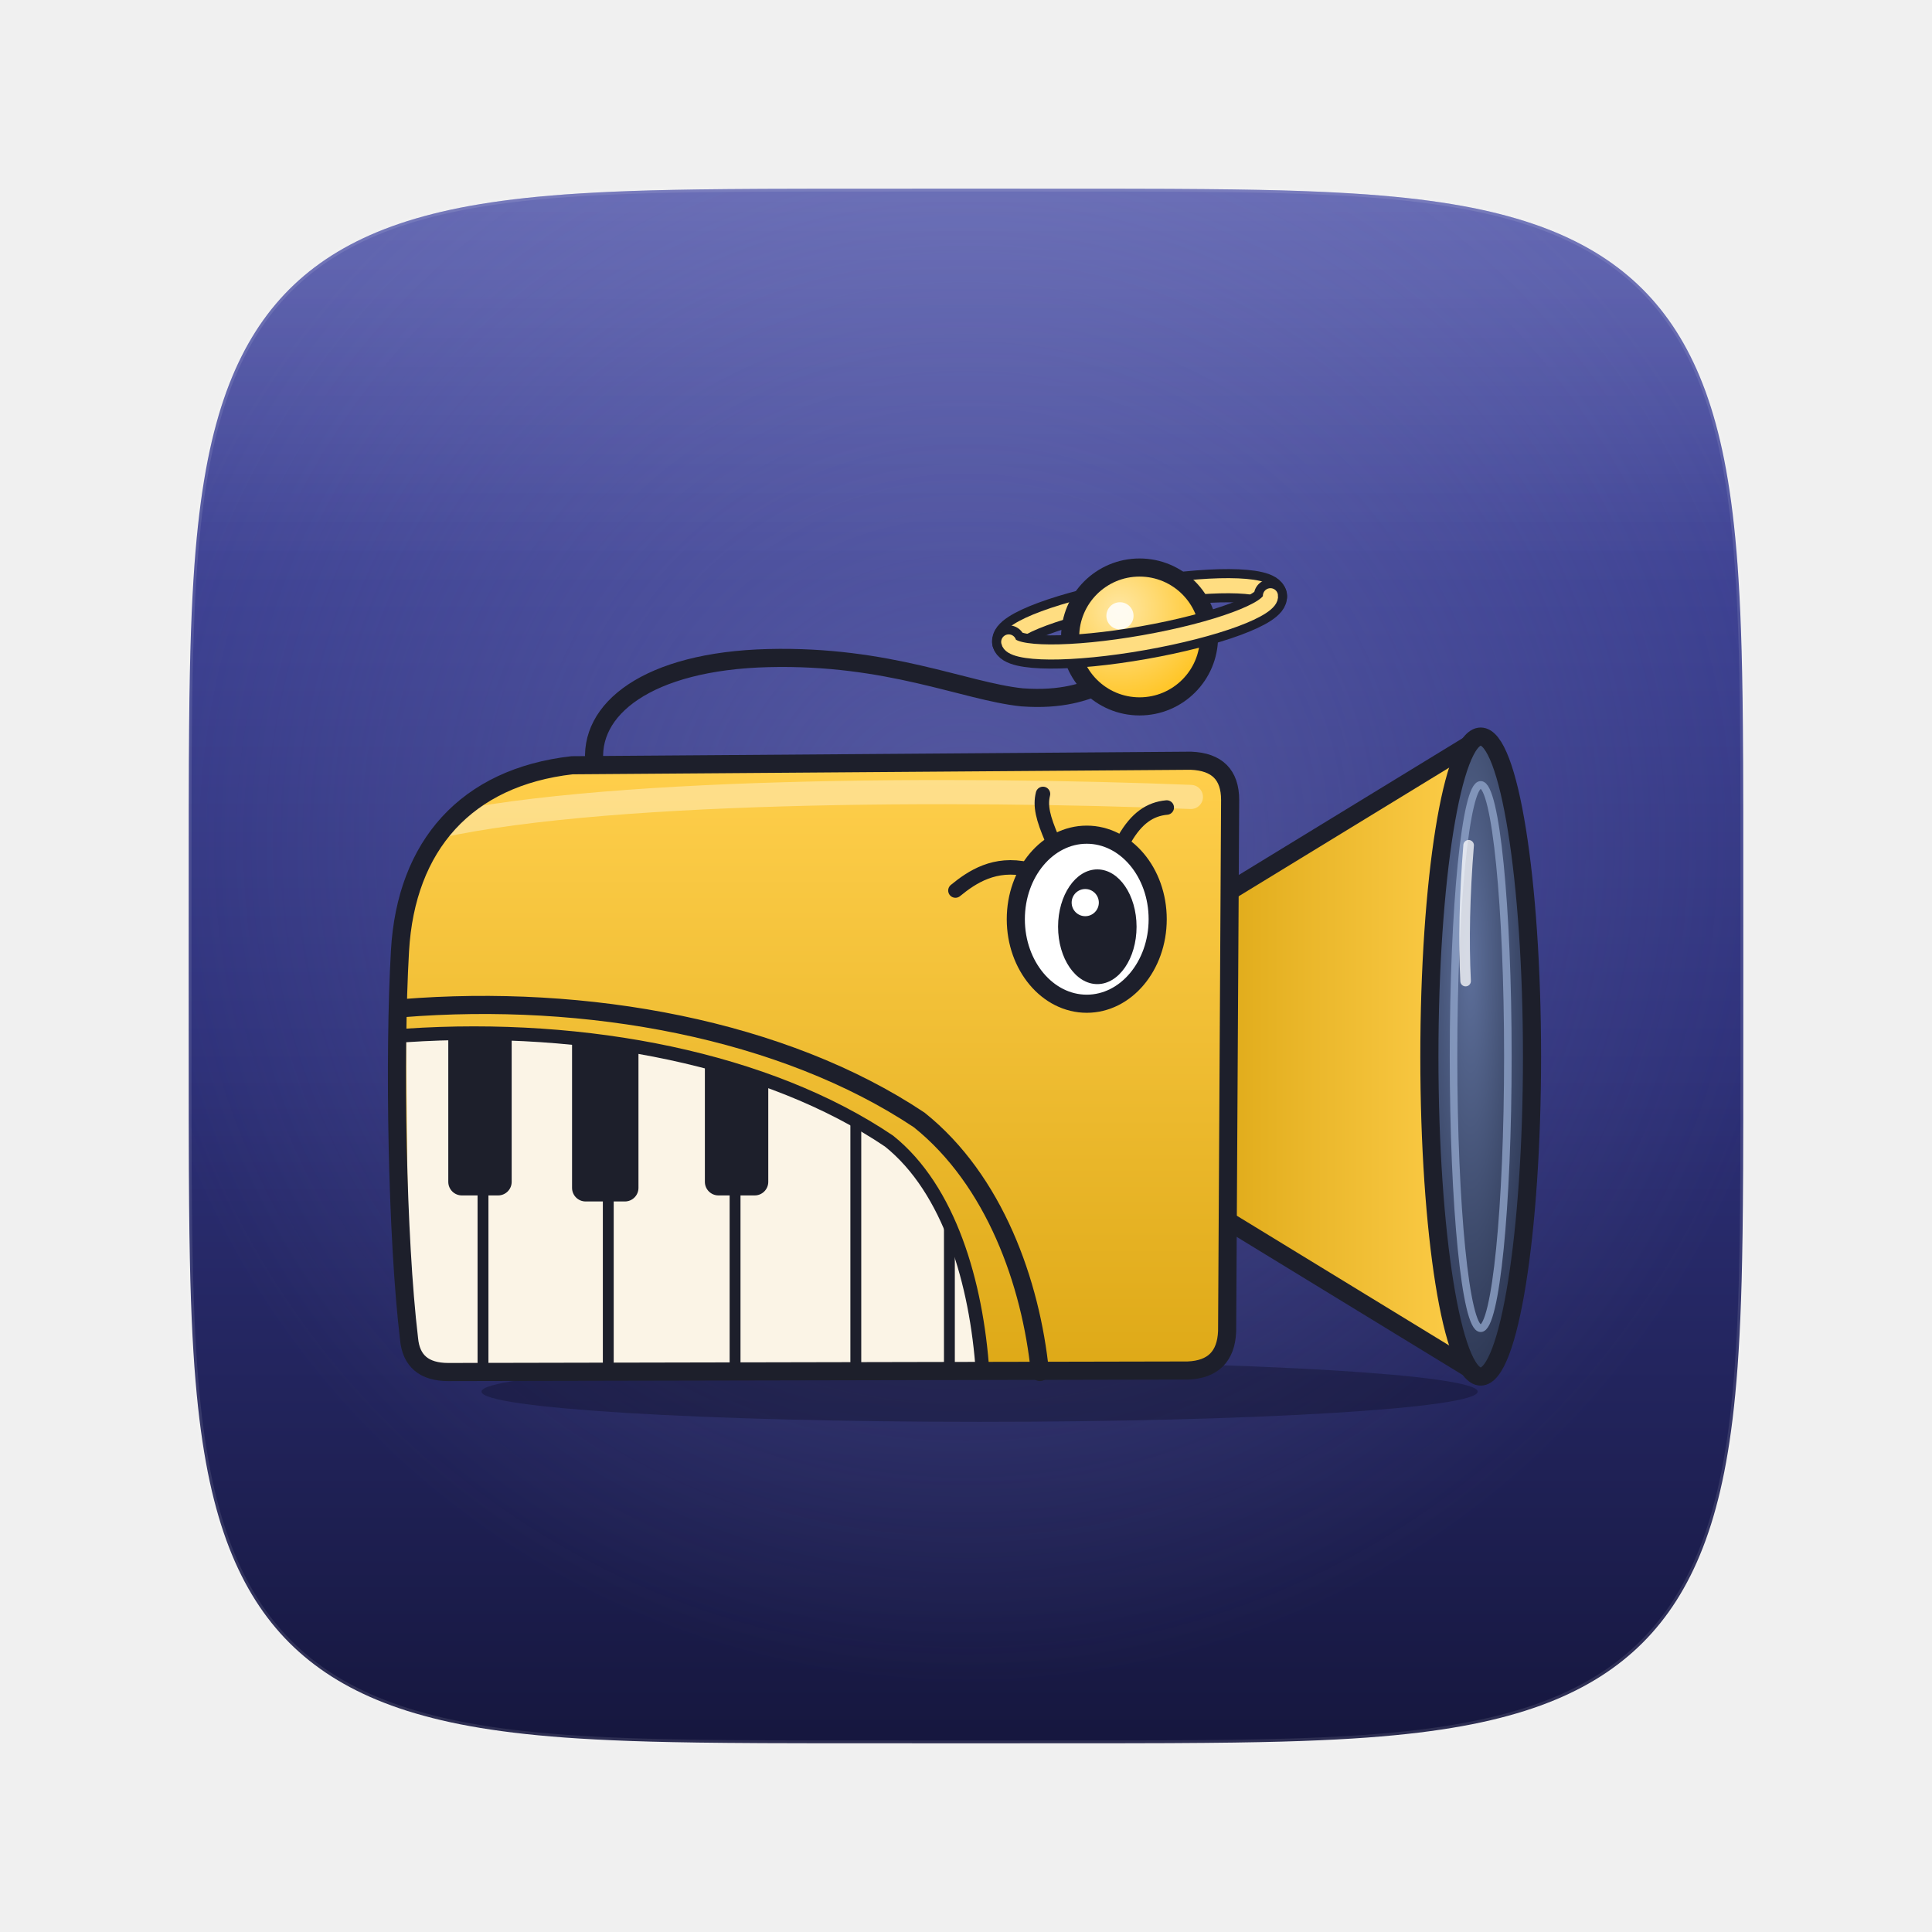
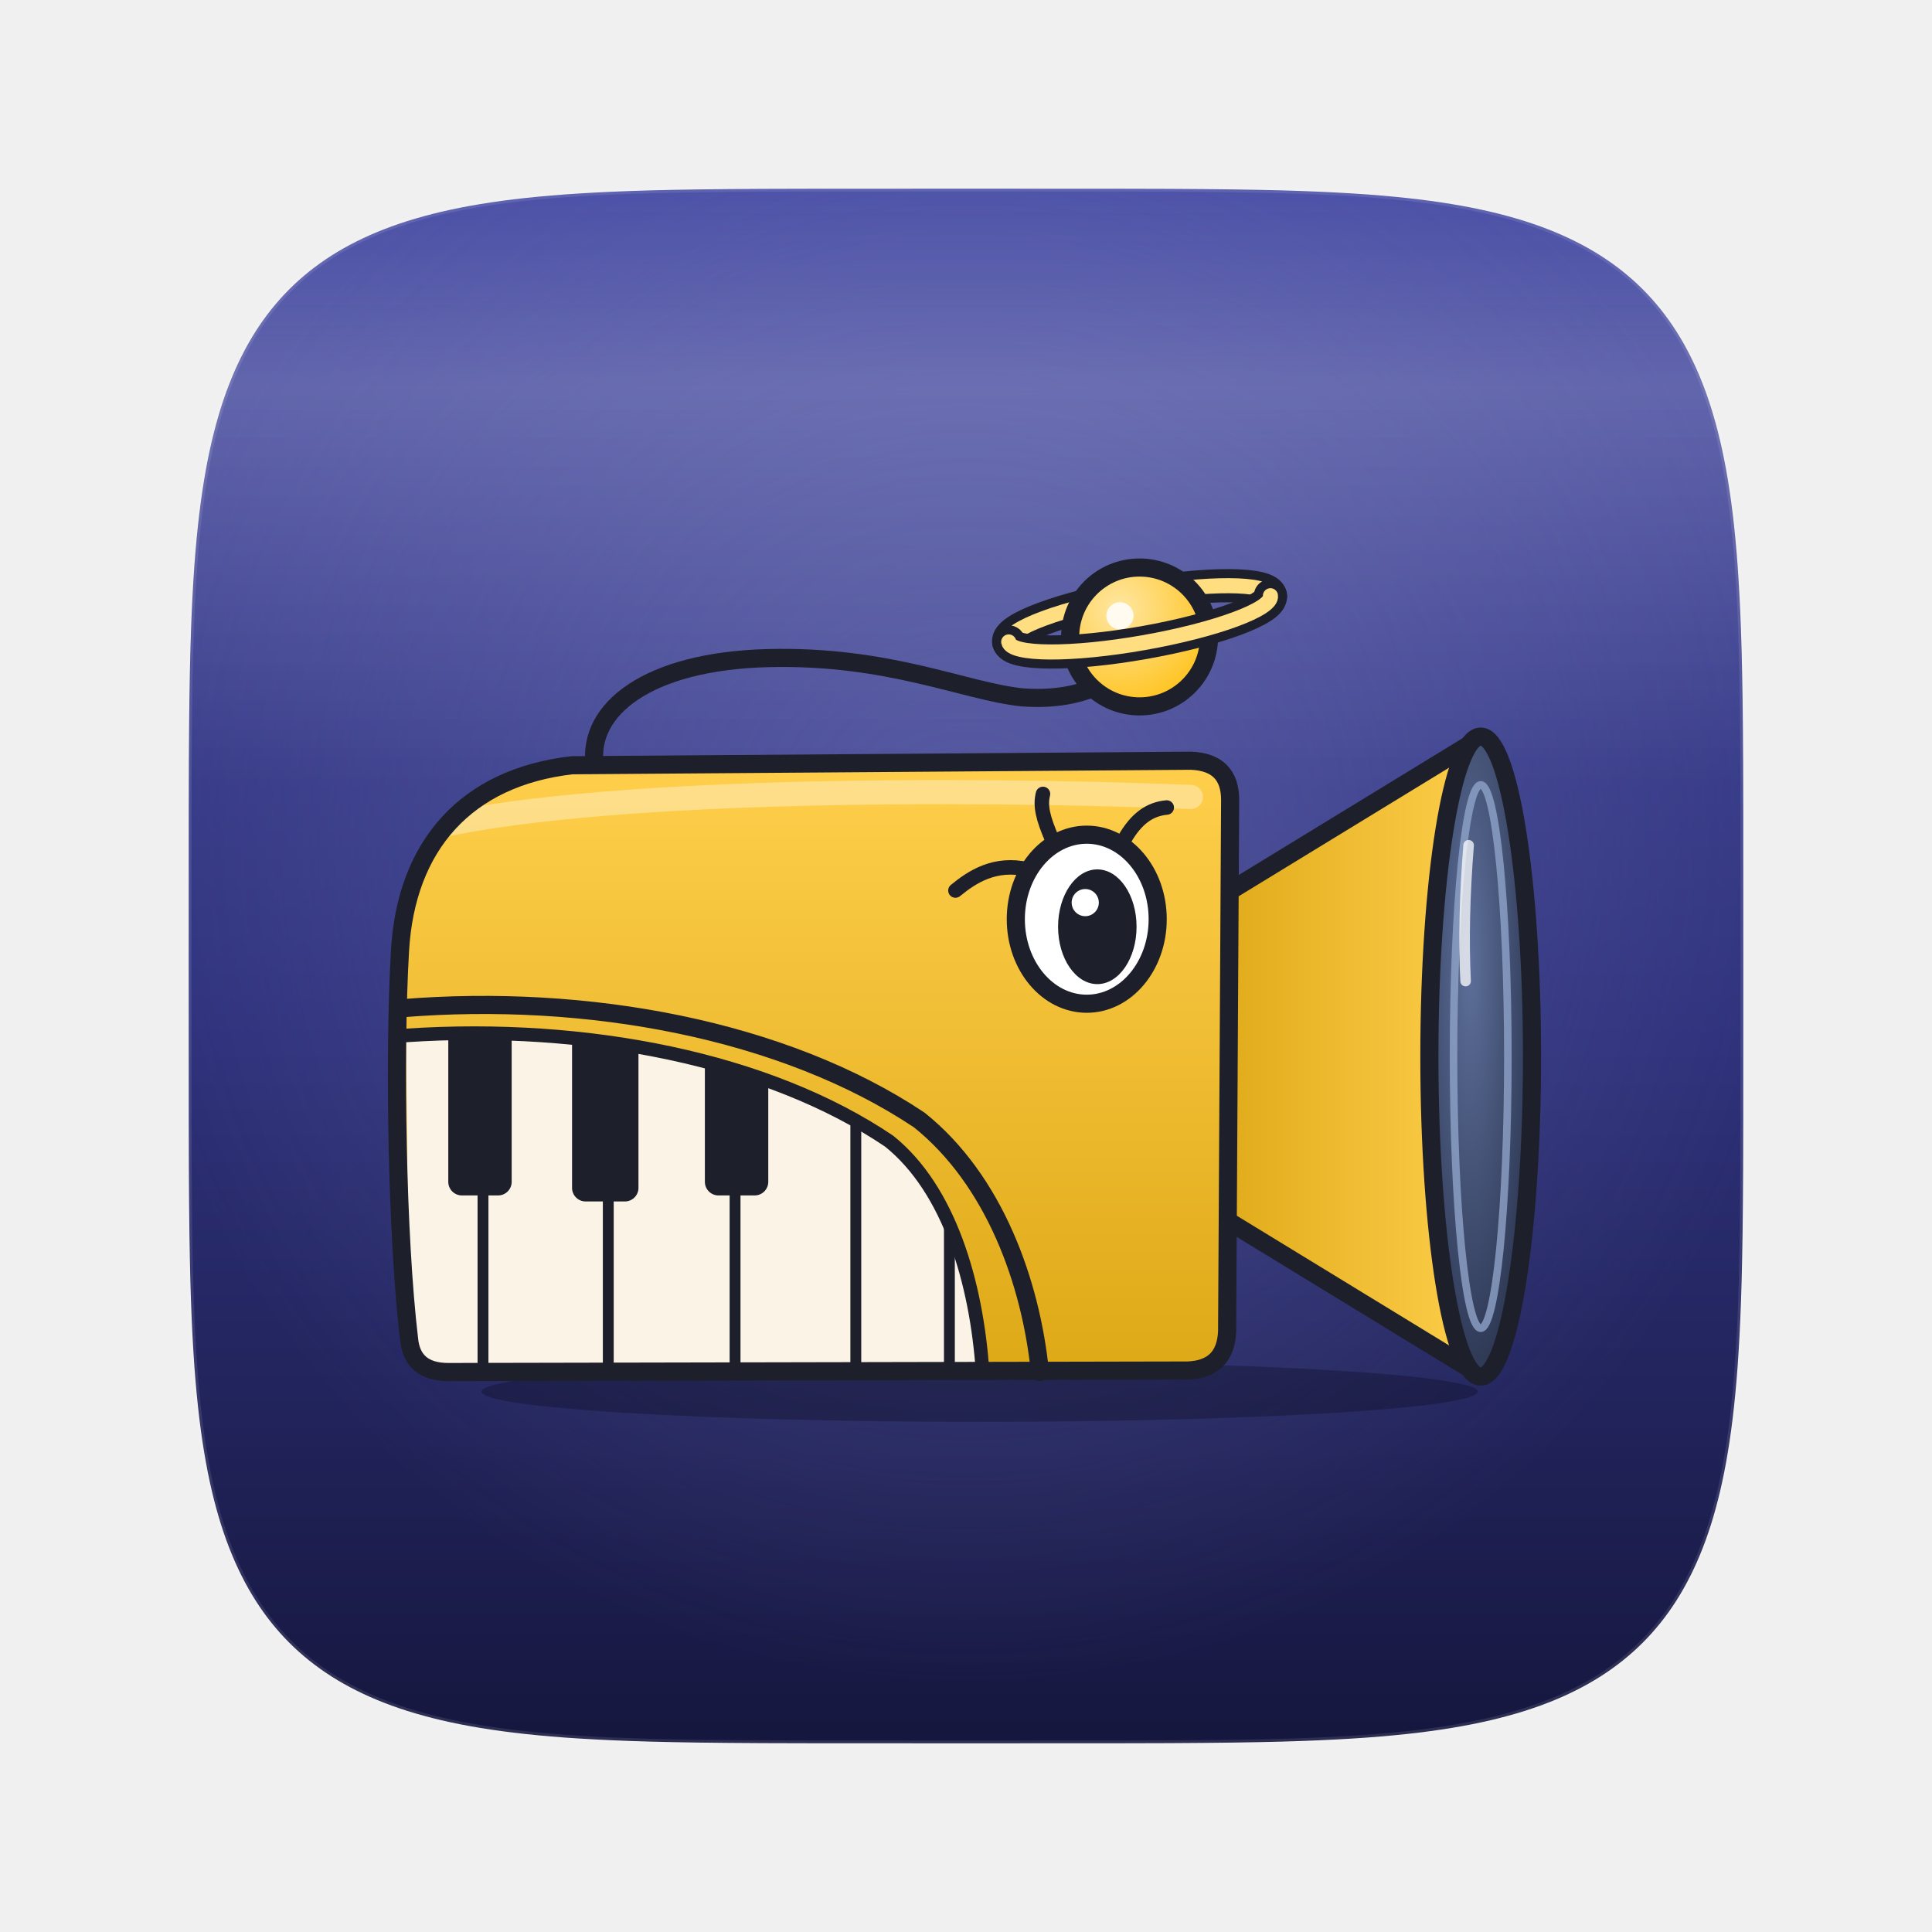
<svg xmlns="http://www.w3.org/2000/svg" width="1024" height="1024" viewBox="0 0 1024 1024">
  <defs>
    <linearGradient id="plate" x1="0" y1="0" x2="0" y2="1">
      <stop offset="0" stop-color="#4a4fa6" />
      <stop offset="0.55" stop-color="#2e317a" />
      <stop offset="1" stop-color="#16173f" />
    </linearGradient>
    <radialGradient id="glow" cx="0.5" cy="0.42" r="0.55">
      <stop offset="0" stop-color="#777bbc" stop-opacity="0.45" />
      <stop offset="1" stop-color="#777bbc" stop-opacity="0" />
    </radialGradient>
    <linearGradient id="bodyg" x1="0" y1="0" x2="0" y2="1">
      <stop offset="0" stop-color="#ffbb33" />
      <stop offset="0.6" stop-color="#f7a600" />
      <stop offset="1" stop-color="#e58a00" />
    </linearGradient>
    <linearGradient id="lensbody" x1="0" y1="0" x2="0" y2="1">
      <stop offset="0" stop-color="#ffb21f" />
      <stop offset="1" stop-color="#dc8300" />
    </linearGradient>
    <linearGradient id="keysg" x1="0" y1="0" x2="0" y2="1">
      <stop offset="0" stop-color="#fffaf0" />
      <stop offset="1" stop-color="#eadfc9" />
    </linearGradient>
    <linearGradient id="blackk" x1="0" y1="0" x2="0" y2="1">
      <stop offset="0" stop-color="#2a2f3d" />
      <stop offset="1" stop-color="#141824" />
    </linearGradient>
    <radialGradient id="glass" cx="0.35" cy="0.3" r="0.9">
      <stop offset="0" stop-color="#5d7898" />
      <stop offset="0.5" stop-color="#2c3e58" />
      <stop offset="1" stop-color="#151d2d" />
    </radialGradient>
    <radialGradient id="eyew" cx="0.4" cy="0.35" r="0.7">
      <stop offset="0" stop-color="#ffffff" />
      <stop offset="1" stop-color="#ece6da" />
    </radialGradient>
    <radialGradient id="ball" cx="0.35" cy="0.3" r="0.8">
      <stop offset="0" stop-color="#ffd27a" />
      <stop offset="1" stop-color="#f08f00" />
    </radialGradient>
    <linearGradient id="sheen" x1="0" y1="0" x2="0" y2="1">
-       <stop offset="0" stop-color="#ffffff" stop-opacity="0.16" />
-       <stop offset="0.5" stop-color="#ffffff" stop-opacity="0" />
+       <stop offset="0" stop-color="#ffffff" stop-opacity="0" />
+       <stop offset="0.25" stop-color="#ffffff" stop-opacity="0.16" />
+       <stop offset="0.75" stop-color="#ffffff" stop-opacity="0" />
    </linearGradient>
    <filter id="drop" x="-20%" y="-20%" width="140%" height="150%">
      <feGaussianBlur in="SourceAlpha" stdDeviation="14" />
      <feOffset dy="12" result="b" />
      <feComponentTransfer>
        <feFuncA type="linear" slope="0.35" />
      </feComponentTransfer>
      <feMerge>
        <feMergeNode />
        <feMergeNode in="SourceGraphic" />
      </feMerge>
    </filter>
    <clipPath id="plateclip">
      <path d="M924.00,512.00 L923.97,593.59 L923.90,619.65 L923.77,638.60 L923.60,654.01 L923.37,667.24 L923.10,678.95 L922.77,689.52 L922.39,699.21 L921.96,708.17 L921.48,716.53 L920.96,724.39 L920.37,731.81 L919.74,738.85 L919.06,745.54 L918.33,751.94 L917.54,758.06 L916.70,763.93 L915.81,769.57 L914.87,775.00 L913.88,780.24 L912.83,785.29 L911.73,790.18 L910.57,794.91 L909.36,799.49 L908.10,803.93 L906.79,808.23 L905.41,812.41 L903.99,816.47 L902.50,820.41 L900.96,824.24 L899.37,827.96 L897.71,831.58 L896.00,835.10 L894.23,838.53 L892.40,841.86 L890.51,845.11 L888.56,848.27 L886.55,851.34 L884.48,854.33 L882.34,857.24 L880.14,860.08 L877.87,862.83 L875.54,865.52 L873.14,868.13 L870.67,870.67 L868.13,873.14 L865.52,875.54 L862.83,877.87 L860.08,880.14 L857.24,882.34 L854.33,884.48 L851.34,886.55 L848.27,888.56 L845.11,890.51 L841.86,892.40 L838.53,894.23 L835.10,896.00 L831.58,897.71 L827.96,899.37 L824.24,900.96 L820.41,902.50 L816.47,903.99 L812.41,905.41 L808.23,906.79 L803.93,908.10 L799.49,909.36 L794.91,910.57 L790.18,911.73 L785.29,912.83 L780.24,913.88 L775.00,914.87 L769.57,915.81 L763.93,916.70 L758.06,917.54 L751.94,918.33 L745.54,919.06 L738.85,919.74 L731.81,920.37 L724.39,920.96 L716.53,921.48 L708.17,921.96 L699.21,922.39 L689.52,922.77 L678.95,923.10 L667.24,923.37 L654.01,923.60 L638.60,923.77 L619.65,923.90 L593.59,923.97 L512.00,924.00 L430.41,923.97 L404.35,923.90 L385.40,923.77 L369.99,923.60 L356.76,923.37 L345.05,923.10 L334.48,922.77 L324.79,922.39 L315.83,921.96 L307.47,921.48 L299.61,920.96 L292.19,920.37 L285.15,919.74 L278.46,919.06 L272.06,918.33 L265.94,917.54 L260.07,916.70 L254.43,915.81 L249.00,914.87 L243.76,913.88 L238.71,912.83 L233.82,911.73 L229.09,910.57 L224.51,909.36 L220.07,908.10 L215.77,906.79 L211.59,905.41 L207.53,903.99 L203.59,902.50 L199.76,900.96 L196.04,899.37 L192.42,897.71 L188.90,896.00 L185.47,894.23 L182.14,892.40 L178.89,890.51 L175.73,888.56 L172.66,886.55 L169.67,884.48 L166.76,882.34 L163.92,880.14 L161.17,877.87 L158.48,875.54 L155.87,873.14 L153.33,870.67 L150.86,868.13 L148.46,865.52 L146.13,862.83 L143.86,860.08 L141.66,857.24 L139.52,854.33 L137.45,851.34 L135.44,848.27 L133.49,845.11 L131.60,841.86 L129.77,838.53 L128.00,835.10 L126.29,831.58 L124.63,827.96 L123.04,824.24 L121.50,820.41 L120.01,816.47 L118.59,812.41 L117.21,808.23 L115.90,803.93 L114.64,799.49 L113.43,794.91 L112.27,790.18 L111.17,785.29 L110.12,780.24 L109.13,775.00 L108.19,769.57 L107.30,763.93 L106.46,758.06 L105.67,751.94 L104.94,745.54 L104.26,738.85 L103.63,731.81 L103.04,724.39 L102.52,716.53 L102.04,708.17 L101.61,699.21 L101.23,689.52 L100.90,678.95 L100.63,667.24 L100.40,654.01 L100.23,638.60 L100.10,619.65 L100.03,593.59 L100.00,512.00 L100.03,430.41 L100.10,404.35 L100.23,385.40 L100.40,369.99 L100.63,356.76 L100.90,345.05 L101.23,334.48 L101.61,324.79 L102.04,315.83 L102.52,307.47 L103.04,299.61 L103.63,292.19 L104.26,285.15 L104.94,278.46 L105.67,272.06 L106.46,265.94 L107.30,260.07 L108.19,254.43 L109.13,249.00 L110.12,243.76 L111.17,238.71 L112.27,233.82 L113.43,229.09 L114.64,224.51 L115.90,220.07 L117.21,215.77 L118.59,211.59 L120.01,207.53 L121.50,203.59 L123.04,199.76 L124.63,196.04 L126.29,192.42 L128.00,188.90 L129.77,185.47 L131.60,182.14 L133.49,178.89 L135.44,175.73 L137.45,172.66 L139.52,169.67 L141.66,166.76 L143.86,163.92 L146.13,161.17 L148.46,158.48 L150.86,155.87 L153.33,153.33 L155.87,150.86 L158.48,148.46 L161.17,146.13 L163.92,143.86 L166.76,141.66 L169.67,139.52 L172.66,137.45 L175.73,135.44 L178.89,133.49 L182.14,131.60 L185.47,129.77 L188.90,128.00 L192.42,126.29 L196.04,124.63 L199.76,123.04 L203.59,121.50 L207.53,120.01 L211.59,118.59 L215.77,117.21 L220.07,115.90 L224.51,114.64 L229.09,113.43 L233.82,112.27 L238.71,111.17 L243.76,110.12 L249.00,109.13 L254.43,108.19 L260.07,107.30 L265.94,106.46 L272.06,105.67 L278.46,104.94 L285.15,104.26 L292.19,103.63 L299.61,103.04 L307.47,102.52 L315.83,102.04 L324.79,101.61 L334.48,101.23 L345.05,100.90 L356.76,100.63 L369.99,100.40 L385.40,100.23 L404.35,100.10 L430.41,100.03 L512.00,100.00 L593.59,100.03 L619.65,100.10 L638.60,100.23 L654.01,100.40 L667.24,100.63 L678.95,100.90 L689.52,101.23 L699.21,101.61 L708.17,102.04 L716.53,102.52 L724.39,103.04 L731.81,103.63 L738.85,104.26 L745.54,104.94 L751.94,105.67 L758.06,106.46 L763.93,107.30 L769.57,108.19 L775.00,109.13 L780.24,110.12 L785.29,111.17 L790.18,112.27 L794.91,113.43 L799.49,114.64 L803.93,115.90 L808.23,117.21 L812.41,118.59 L816.47,120.01 L820.41,121.50 L824.24,123.04 L827.96,124.63 L831.58,126.29 L835.10,128.00 L838.53,129.77 L841.86,131.60 L845.11,133.49 L848.27,135.44 L851.34,137.45 L854.33,139.52 L857.24,141.66 L860.08,143.86 L862.83,146.13 L865.52,148.46 L868.13,150.86 L870.67,153.33 L873.14,155.87 L875.54,158.48 L877.87,161.17 L880.14,163.92 L882.34,166.76 L884.48,169.67 L886.55,172.66 L888.56,175.73 L890.51,178.89 L892.40,182.14 L894.23,185.47 L896.00,188.90 L897.71,192.42 L899.37,196.04 L900.96,199.76 L902.50,203.59 L903.99,207.53 L905.41,211.59 L906.79,215.77 L908.10,220.07 L909.36,224.51 L910.57,229.09 L911.73,233.82 L912.83,238.71 L913.88,243.76 L914.87,249.00 L915.81,254.43 L916.70,260.07 L917.54,265.94 L918.33,272.06 L919.06,278.46 L919.74,285.15 L920.37,292.19 L920.96,299.61 L921.48,307.47 L921.96,315.83 L922.39,324.79 L922.77,334.48 L923.10,345.05 L923.37,356.76 L923.60,369.99 L923.77,385.40 L923.90,404.35 L923.97,430.41 Z" />
    </clipPath>
  </defs>
  <path d="M924.00,512.00 L923.97,593.59 L923.90,619.65 L923.77,638.60 L923.60,654.01 L923.37,667.24 L923.10,678.95 L922.77,689.52 L922.39,699.21 L921.96,708.17 L921.48,716.53 L920.96,724.39 L920.37,731.81 L919.74,738.85 L919.06,745.54 L918.33,751.94 L917.54,758.06 L916.70,763.93 L915.81,769.57 L914.87,775.00 L913.88,780.24 L912.83,785.29 L911.73,790.18 L910.57,794.91 L909.36,799.49 L908.10,803.93 L906.79,808.23 L905.41,812.41 L903.99,816.47 L902.50,820.41 L900.96,824.24 L899.37,827.96 L897.71,831.58 L896.00,835.10 L894.23,838.53 L892.40,841.86 L890.51,845.11 L888.56,848.27 L886.55,851.34 L884.48,854.33 L882.34,857.24 L880.14,860.08 L877.87,862.83 L875.54,865.52 L873.14,868.13 L870.67,870.67 L868.13,873.14 L865.52,875.54 L862.83,877.87 L860.08,880.14 L857.24,882.34 L854.33,884.48 L851.34,886.55 L848.27,888.56 L845.11,890.51 L841.86,892.40 L838.53,894.23 L835.10,896.00 L831.58,897.71 L827.96,899.37 L824.24,900.96 L820.41,902.50 L816.47,903.99 L812.41,905.41 L808.23,906.79 L803.93,908.10 L799.49,909.36 L794.91,910.57 L790.18,911.73 L785.29,912.83 L780.24,913.88 L775.00,914.87 L769.57,915.81 L763.93,916.70 L758.06,917.54 L751.94,918.33 L745.54,919.06 L738.85,919.74 L731.81,920.37 L724.39,920.96 L716.53,921.48 L708.17,921.96 L699.21,922.39 L689.52,922.77 L678.95,923.10 L667.24,923.37 L654.01,923.60 L638.60,923.77 L619.65,923.90 L593.59,923.97 L512.00,924.00 L430.41,923.97 L404.35,923.90 L385.40,923.77 L369.99,923.60 L356.76,923.37 L345.05,923.10 L334.48,922.77 L324.79,922.39 L315.83,921.96 L307.47,921.48 L299.61,920.96 L292.19,920.37 L285.15,919.74 L278.46,919.06 L272.06,918.33 L265.94,917.54 L260.07,916.70 L254.43,915.81 L249.00,914.87 L243.76,913.88 L238.71,912.83 L233.82,911.73 L229.09,910.57 L224.51,909.36 L220.07,908.10 L215.77,906.79 L211.59,905.41 L207.53,903.99 L203.59,902.50 L199.76,900.96 L196.04,899.37 L192.42,897.71 L188.90,896.00 L185.47,894.23 L182.14,892.40 L178.89,890.51 L175.73,888.56 L172.66,886.55 L169.67,884.48 L166.76,882.34 L163.92,880.14 L161.17,877.87 L158.48,875.54 L155.87,873.14 L153.33,870.67 L150.86,868.13 L148.46,865.52 L146.13,862.83 L143.86,860.08 L141.66,857.24 L139.52,854.33 L137.45,851.34 L135.44,848.27 L133.49,845.11 L131.60,841.86 L129.77,838.53 L128.00,835.10 L126.29,831.58 L124.63,827.96 L123.04,824.24 L121.50,820.41 L120.01,816.47 L118.59,812.41 L117.21,808.23 L115.90,803.93 L114.64,799.49 L113.43,794.91 L112.27,790.18 L111.17,785.29 L110.12,780.24 L109.13,775.00 L108.19,769.57 L107.30,763.93 L106.46,758.06 L105.67,751.94 L104.94,745.54 L104.26,738.85 L103.63,731.81 L103.04,724.39 L102.52,716.53 L102.04,708.17 L101.61,699.21 L101.23,689.52 L100.90,678.95 L100.63,667.24 L100.40,654.01 L100.23,638.60 L100.10,619.65 L100.03,593.59 L100.00,512.00 L100.03,430.41 L100.10,404.35 L100.23,385.40 L100.40,369.99 L100.63,356.76 L100.90,345.05 L101.23,334.48 L101.61,324.79 L102.04,315.83 L102.52,307.47 L103.04,299.61 L103.63,292.19 L104.26,285.15 L104.94,278.46 L105.67,272.06 L106.46,265.94 L107.30,260.07 L108.19,254.43 L109.13,249.00 L110.12,243.76 L111.17,238.71 L112.27,233.82 L113.43,229.09 L114.64,224.51 L115.90,220.07 L117.21,215.77 L118.59,211.59 L120.01,207.53 L121.50,203.59 L123.04,199.76 L124.63,196.04 L126.29,192.42 L128.00,188.90 L129.77,185.47 L131.60,182.14 L133.49,178.89 L135.44,175.73 L137.45,172.66 L139.52,169.67 L141.66,166.76 L143.86,163.92 L146.13,161.17 L148.46,158.48 L150.86,155.87 L153.33,153.33 L155.87,150.86 L158.48,148.46 L161.17,146.13 L163.92,143.86 L166.76,141.66 L169.67,139.52 L172.66,137.45 L175.73,135.44 L178.89,133.49 L182.14,131.60 L185.47,129.77 L188.90,128.00 L192.42,126.29 L196.04,124.63 L199.76,123.04 L203.59,121.50 L207.53,120.01 L211.59,118.59 L215.77,117.21 L220.07,115.90 L224.51,114.64 L229.09,113.43 L233.82,112.27 L238.71,111.17 L243.76,110.12 L249.00,109.13 L254.43,108.19 L260.07,107.30 L265.94,106.46 L272.06,105.67 L278.46,104.94 L285.15,104.26 L292.19,103.63 L299.61,103.04 L307.47,102.52 L315.83,102.04 L324.79,101.61 L334.48,101.23 L345.05,100.90 L356.76,100.63 L369.99,100.40 L385.40,100.23 L404.35,100.10 L430.41,100.03 L512.00,100.00 L593.59,100.03 L619.65,100.10 L638.60,100.23 L654.01,100.40 L667.24,100.63 L678.95,100.90 L689.52,101.23 L699.21,101.61 L708.17,102.04 L716.53,102.52 L724.39,103.04 L731.81,103.63 L738.85,104.26 L745.54,104.94 L751.94,105.67 L758.06,106.46 L763.93,107.30 L769.57,108.19 L775.00,109.13 L780.24,110.12 L785.29,111.17 L790.18,112.27 L794.91,113.43 L799.49,114.64 L803.93,115.90 L808.23,117.21 L812.41,118.59 L816.47,120.01 L820.41,121.50 L824.24,123.04 L827.96,124.63 L831.58,126.29 L835.10,128.00 L838.53,129.77 L841.86,131.60 L845.11,133.49 L848.27,135.44 L851.34,137.45 L854.33,139.52 L857.24,141.66 L860.08,143.86 L862.83,146.13 L865.52,148.46 L868.13,150.86 L870.67,153.33 L873.14,155.87 L875.54,158.48 L877.87,161.17 L880.14,163.92 L882.34,166.76 L884.48,169.67 L886.55,172.66 L888.56,175.73 L890.51,178.89 L892.40,182.14 L894.23,185.47 L896.00,188.90 L897.71,192.42 L899.37,196.04 L900.96,199.76 L902.50,203.59 L903.99,207.53 L905.41,211.59 L906.79,215.77 L908.10,220.07 L909.36,224.51 L910.57,229.09 L911.73,233.82 L912.83,238.71 L913.88,243.76 L914.87,249.00 L915.81,254.43 L916.70,260.07 L917.54,265.94 L918.33,272.06 L919.06,278.46 L919.74,285.15 L920.37,292.19 L920.96,299.61 L921.48,307.47 L921.96,315.83 L922.39,324.79 L922.77,334.48 L923.10,345.05 L923.37,356.76 L923.60,369.99 L923.77,385.40 L923.90,404.35 L923.97,430.41 Z" fill="url(#plate)" />
  <g clip-path="url(#plateclip)">
    <rect x="100" y="100" width="824" height="824" fill="url(#glow)" />
    <rect x="100" y="100" width="824" height="420" fill="url(#sheen)" />
    <ellipse cx="519.2" cy="737.6" rx="264.0" ry="16.0" fill="#0b0c20" opacity="0.35" />
    <g transform="translate(151.2,-72.0) scale(0.8)">
      <defs>
        <clipPath id="bodyclip">
          <path d="M 82 977 C 74 910 72 790 76 720 C 80 650 120 605 190 597 L 600 594 Q 626 595 626 620 L 624 972 Q 623 997 598 998 L 108 999 Q 84 999 82 977 Z" />
        </clipPath>
        <clipPath id="jawclip">
          <path d="M 80 776 C 200 768 320 792 400 846 C 440 878 458 940 462 999 L 100 999 Q 82 999 82 977 L 80 776 Z" />
        </clipPath>
        <linearGradient id="bg1" x1="0" y1="0" x2="0" y2="1">
          <stop offset="0" stop-color="#ffcf4c" />
          <stop offset="1" stop-color="#dea917" />
        </linearGradient>
        <linearGradient id="lg1" x1="0" y1="0" x2="1" y2="0">
          <stop offset="0" stop-color="#dea917" />
          <stop offset="1" stop-color="#ffcf4c" />
        </linearGradient>
        <radialGradient id="gl" cx="0.4" cy="0.35" r="0.7">
          <stop offset="0" stop-color="#5d6f9a" />
          <stop offset="1" stop-color="#2b3550" />
        </radialGradient>
        <radialGradient id="bl" cx="0.35" cy="0.3" r="0.75">
          <stop offset="0" stop-color="#ffe7a3" />
          <stop offset="1" stop-color="#ffc21a" />
        </radialGradient>
      </defs>
      <path d="M 610 690 L 790 580 Q 800 790 790 1000 L 610 890 Z" fill="url(#lg1)" stroke="#1d1f2b" stroke-width="12" stroke-linejoin="round" />
      <ellipse cx="792" cy="790" rx="34" ry="212" fill="url(#gl)" stroke="#1d1f2b" stroke-width="12" />
      <ellipse cx="792" cy="790" rx="18" ry="180" fill="none" stroke="#8fa3c8" stroke-width="5" opacity="0.8" />
      <path d="M 784 650 Q 780 700 782 740" stroke="#ffffff" stroke-width="7" stroke-linecap="round" fill="none" opacity="0.75" />
      <path d="M 205 597 C 200 560 240 528 320 526 C 400 524 450 548 488 552 C 515 554 530 548 540 544" fill="none" stroke="#1d1f2b" stroke-width="12" stroke-linecap="round" />
      <path d="M 82 977 C 74 910 72 790 76 720 C 80 650 120 605 190 597 L 600 594 Q 626 595 626 620 L 624 972 Q 623 997 598 998 L 108 999 Q 84 999 82 977 Z" fill="url(#bg1)" />
      <g clip-path="url(#bodyclip)">
        <path d="M 80 776 C 200 768 320 792 400 846 C 440 878 458 940 462 999 L 100 999 Q 82 999 82 977 L 80 776 Z" fill="#FBF4E6" />
        <path d="M 90 640 C 200 612 450 612 600 618" stroke="#ffffff" stroke-opacity="0.35" stroke-width="16" fill="none" stroke-linecap="round" />
        <g clip-path="url(#jawclip)">
          <path d="M 131 770 L 131 1005" stroke="#1d1f2b" stroke-width="7.2" />
          <path d="M 214 770 L 214 1005" stroke="#1d1f2b" stroke-width="7.2" />
          <path d="M 298 770 L 298 1005" stroke="#1d1f2b" stroke-width="7.2" />
          <path d="M 378 770 L 378 1005" stroke="#1d1f2b" stroke-width="7.2" />
          <path d="M 440 770 L 440 1005" stroke="#1d1f2b" stroke-width="7.2" />
          <rect x="108" y="700" width="42" height="182" rx="9" fill="#1d1f2b" />
          <rect x="190" y="700" width="44" height="186" rx="9" fill="#1d1f2b" />
          <rect x="278" y="700" width="42" height="182" rx="9" fill="#1d1f2b" />
        </g>
      </g>
      <path d="M 77 758 C 200 748 330 772 420 832 C 470 872 494 940 500 999" fill="none" stroke="#1d1f2b" stroke-width="12" stroke-linecap="round" />
      <path d="M 80 776 C 200 768 320 792 400 846 C 440 878 458 940 462 999" fill="none" stroke="#1d1f2b" stroke-width="9.0" stroke-linecap="round" />
      <path d="M 82 977 C 74 910 72 790 76 720 C 80 650 120 605 190 597 L 600 594 Q 626 595 626 620 L 624 972 Q 623 997 598 998 L 108 999 Q 84 999 82 977 Z" fill="none" stroke="#1d1f2b" stroke-width="12" stroke-linejoin="round" />
      <ellipse cx="531" cy="699" rx="47" ry="56" fill="#ffffff" stroke="#1d1f2b" stroke-width="12" />
      <ellipse cx="538" cy="704" rx="26" ry="38" fill="#1d1f2b" />
      <circle cx="530" cy="688" r="9" fill="#fff" />
      <path d="M 492 666 C 470 661 455 671 444 680" fill="none" stroke="#1d1f2b" stroke-width="9.6" stroke-linecap="round" />
      <path d="M 508 646 C 502 632 500 624 502 616" fill="none" stroke="#1d1f2b" stroke-width="9.6" stroke-linecap="round" />
      <path d="M 556 646 C 564 632 573 626 584 625" fill="none" stroke="#1d1f2b" stroke-width="9.6" stroke-linecap="round" />
      <path d="M 479.3 515.3 A 88 16 -10 0 1 652.7 484.7" fill="none" stroke="#1d1f2b" stroke-width="22" stroke-linecap="round" />
      <path d="M 479.3 515.3 A 88 16 -10 0 1 652.7 484.7" fill="none" stroke="#ffdd81" stroke-width="10" stroke-linecap="round" />
      <circle cx="566" cy="512" r="46" fill="url(#bl)" stroke="#1d1f2b" stroke-width="12" />
      <circle cx="553" cy="498" r="9" fill="#fff" opacity="0.85" />
      <path d="M 479.3 515.3 A 88 16 -10 0 0 652.7 484.7" fill="none" stroke="#1d1f2b" stroke-width="22" stroke-linecap="round" />
      <path d="M 479.3 515.3 A 88 16 -10 0 0 652.7 484.7" fill="none" stroke="#ffdd81" stroke-width="10" stroke-linecap="round" />
    </g>
  </g>
  <path d="M924.00,512.00 L923.97,593.59 L923.90,619.65 L923.77,638.60 L923.60,654.01 L923.37,667.24 L923.10,678.95 L922.77,689.52 L922.39,699.21 L921.96,708.17 L921.48,716.53 L920.96,724.39 L920.37,731.81 L919.74,738.85 L919.06,745.54 L918.33,751.94 L917.54,758.06 L916.70,763.93 L915.81,769.57 L914.87,775.00 L913.88,780.24 L912.83,785.29 L911.73,790.18 L910.57,794.91 L909.36,799.49 L908.10,803.93 L906.79,808.23 L905.41,812.41 L903.99,816.47 L902.50,820.41 L900.96,824.24 L899.37,827.96 L897.71,831.58 L896.00,835.10 L894.23,838.53 L892.40,841.86 L890.51,845.11 L888.56,848.27 L886.55,851.34 L884.48,854.33 L882.34,857.24 L880.14,860.08 L877.87,862.83 L875.54,865.52 L873.14,868.13 L870.67,870.67 L868.13,873.14 L865.52,875.54 L862.83,877.87 L860.08,880.14 L857.24,882.34 L854.33,884.48 L851.34,886.55 L848.27,888.56 L845.11,890.51 L841.86,892.40 L838.53,894.23 L835.10,896.00 L831.58,897.71 L827.96,899.37 L824.24,900.96 L820.41,902.50 L816.47,903.99 L812.41,905.41 L808.23,906.79 L803.93,908.10 L799.49,909.36 L794.91,910.57 L790.18,911.73 L785.29,912.83 L780.24,913.88 L775.00,914.87 L769.57,915.81 L763.93,916.70 L758.06,917.54 L751.94,918.33 L745.54,919.06 L738.85,919.74 L731.81,920.37 L724.39,920.96 L716.53,921.48 L708.17,921.96 L699.21,922.39 L689.52,922.77 L678.95,923.10 L667.24,923.37 L654.01,923.60 L638.60,923.77 L619.65,923.90 L593.59,923.97 L512.00,924.00 L430.41,923.97 L404.35,923.90 L385.40,923.77 L369.99,923.60 L356.76,923.37 L345.05,923.10 L334.48,922.77 L324.79,922.39 L315.83,921.96 L307.47,921.48 L299.61,920.96 L292.19,920.37 L285.15,919.74 L278.46,919.06 L272.06,918.33 L265.94,917.54 L260.07,916.70 L254.43,915.81 L249.00,914.87 L243.76,913.88 L238.71,912.83 L233.82,911.73 L229.09,910.57 L224.51,909.36 L220.07,908.10 L215.77,906.79 L211.59,905.41 L207.53,903.99 L203.59,902.50 L199.76,900.96 L196.04,899.37 L192.42,897.71 L188.90,896.00 L185.47,894.23 L182.14,892.40 L178.89,890.51 L175.73,888.56 L172.66,886.55 L169.67,884.48 L166.76,882.34 L163.92,880.14 L161.17,877.87 L158.48,875.54 L155.87,873.14 L153.33,870.67 L150.86,868.13 L148.46,865.52 L146.13,862.83 L143.86,860.08 L141.66,857.24 L139.52,854.33 L137.45,851.34 L135.44,848.27 L133.49,845.11 L131.60,841.86 L129.77,838.53 L128.00,835.10 L126.29,831.58 L124.63,827.96 L123.04,824.24 L121.50,820.41 L120.01,816.47 L118.59,812.41 L117.21,808.23 L115.90,803.93 L114.64,799.49 L113.43,794.91 L112.27,790.18 L111.17,785.29 L110.12,780.24 L109.13,775.00 L108.19,769.57 L107.30,763.93 L106.46,758.06 L105.67,751.94 L104.94,745.54 L104.26,738.85 L103.63,731.81 L103.04,724.39 L102.52,716.53 L102.04,708.17 L101.61,699.21 L101.23,689.52 L100.90,678.95 L100.63,667.24 L100.40,654.01 L100.23,638.60 L100.10,619.65 L100.03,593.59 L100.00,512.00 L100.03,430.41 L100.10,404.35 L100.23,385.40 L100.40,369.99 L100.63,356.76 L100.90,345.05 L101.23,334.48 L101.61,324.79 L102.04,315.83 L102.52,307.47 L103.04,299.61 L103.63,292.19 L104.26,285.15 L104.94,278.46 L105.67,272.06 L106.46,265.94 L107.30,260.07 L108.19,254.43 L109.13,249.00 L110.12,243.76 L111.17,238.71 L112.27,233.82 L113.43,229.09 L114.64,224.51 L115.90,220.07 L117.21,215.77 L118.59,211.59 L120.01,207.53 L121.50,203.59 L123.04,199.76 L124.63,196.04 L126.29,192.42 L128.00,188.90 L129.77,185.47 L131.60,182.14 L133.49,178.89 L135.44,175.73 L137.45,172.66 L139.52,169.67 L141.66,166.76 L143.86,163.92 L146.13,161.17 L148.46,158.48 L150.86,155.87 L153.33,153.33 L155.87,150.86 L158.48,148.46 L161.17,146.13 L163.92,143.86 L166.76,141.66 L169.67,139.52 L172.66,137.45 L175.73,135.44 L178.89,133.49 L182.14,131.60 L185.47,129.77 L188.90,128.00 L192.42,126.29 L196.04,124.63 L199.76,123.04 L203.59,121.50 L207.53,120.01 L211.59,118.59 L215.77,117.21 L220.07,115.90 L224.51,114.64 L229.09,113.43 L233.82,112.27 L238.71,111.17 L243.76,110.12 L249.00,109.13 L254.43,108.19 L260.07,107.30 L265.94,106.46 L272.06,105.67 L278.46,104.94 L285.15,104.26 L292.19,103.63 L299.61,103.04 L307.47,102.52 L315.83,102.04 L324.79,101.61 L334.48,101.23 L345.05,100.90 L356.76,100.63 L369.99,100.40 L385.40,100.23 L404.35,100.10 L430.41,100.03 L512.00,100.00 L593.59,100.03 L619.65,100.10 L638.60,100.23 L654.01,100.40 L667.24,100.63 L678.95,100.90 L689.52,101.23 L699.21,101.61 L708.17,102.04 L716.53,102.52 L724.39,103.04 L731.81,103.63 L738.85,104.26 L745.54,104.94 L751.94,105.67 L758.06,106.46 L763.93,107.30 L769.57,108.19 L775.00,109.13 L780.24,110.12 L785.29,111.17 L790.18,112.27 L794.91,113.43 L799.49,114.64 L803.93,115.90 L808.23,117.21 L812.41,118.59 L816.47,120.01 L820.41,121.50 L824.24,123.04 L827.96,124.63 L831.58,126.29 L835.10,128.00 L838.53,129.77 L841.86,131.60 L845.11,133.49 L848.27,135.44 L851.34,137.45 L854.33,139.52 L857.24,141.66 L860.08,143.86 L862.83,146.13 L865.52,148.46 L868.13,150.86 L870.67,153.33 L873.14,155.87 L875.54,158.48 L877.87,161.17 L880.14,163.92 L882.34,166.76 L884.48,169.67 L886.55,172.66 L888.56,175.73 L890.51,178.89 L892.40,182.14 L894.23,185.47 L896.00,188.90 L897.71,192.42 L899.37,196.04 L900.96,199.76 L902.50,203.59 L903.99,207.53 L905.41,211.59 L906.79,215.77 L908.10,220.07 L909.36,224.51 L910.57,229.09 L911.73,233.82 L912.83,238.71 L913.88,243.76 L914.87,249.00 L915.81,254.43 L916.70,260.07 L917.54,265.94 L918.33,272.06 L919.06,278.46 L919.74,285.15 L920.37,292.19 L920.96,299.61 L921.48,307.47 L921.96,315.83 L922.39,324.79 L922.77,334.48 L923.10,345.05 L923.37,356.76 L923.60,369.99 L923.77,385.40 L923.90,404.35 L923.97,430.41 Z" fill="none" stroke="#ffffff" stroke-opacity="0.10" stroke-width="3" />
</svg>
